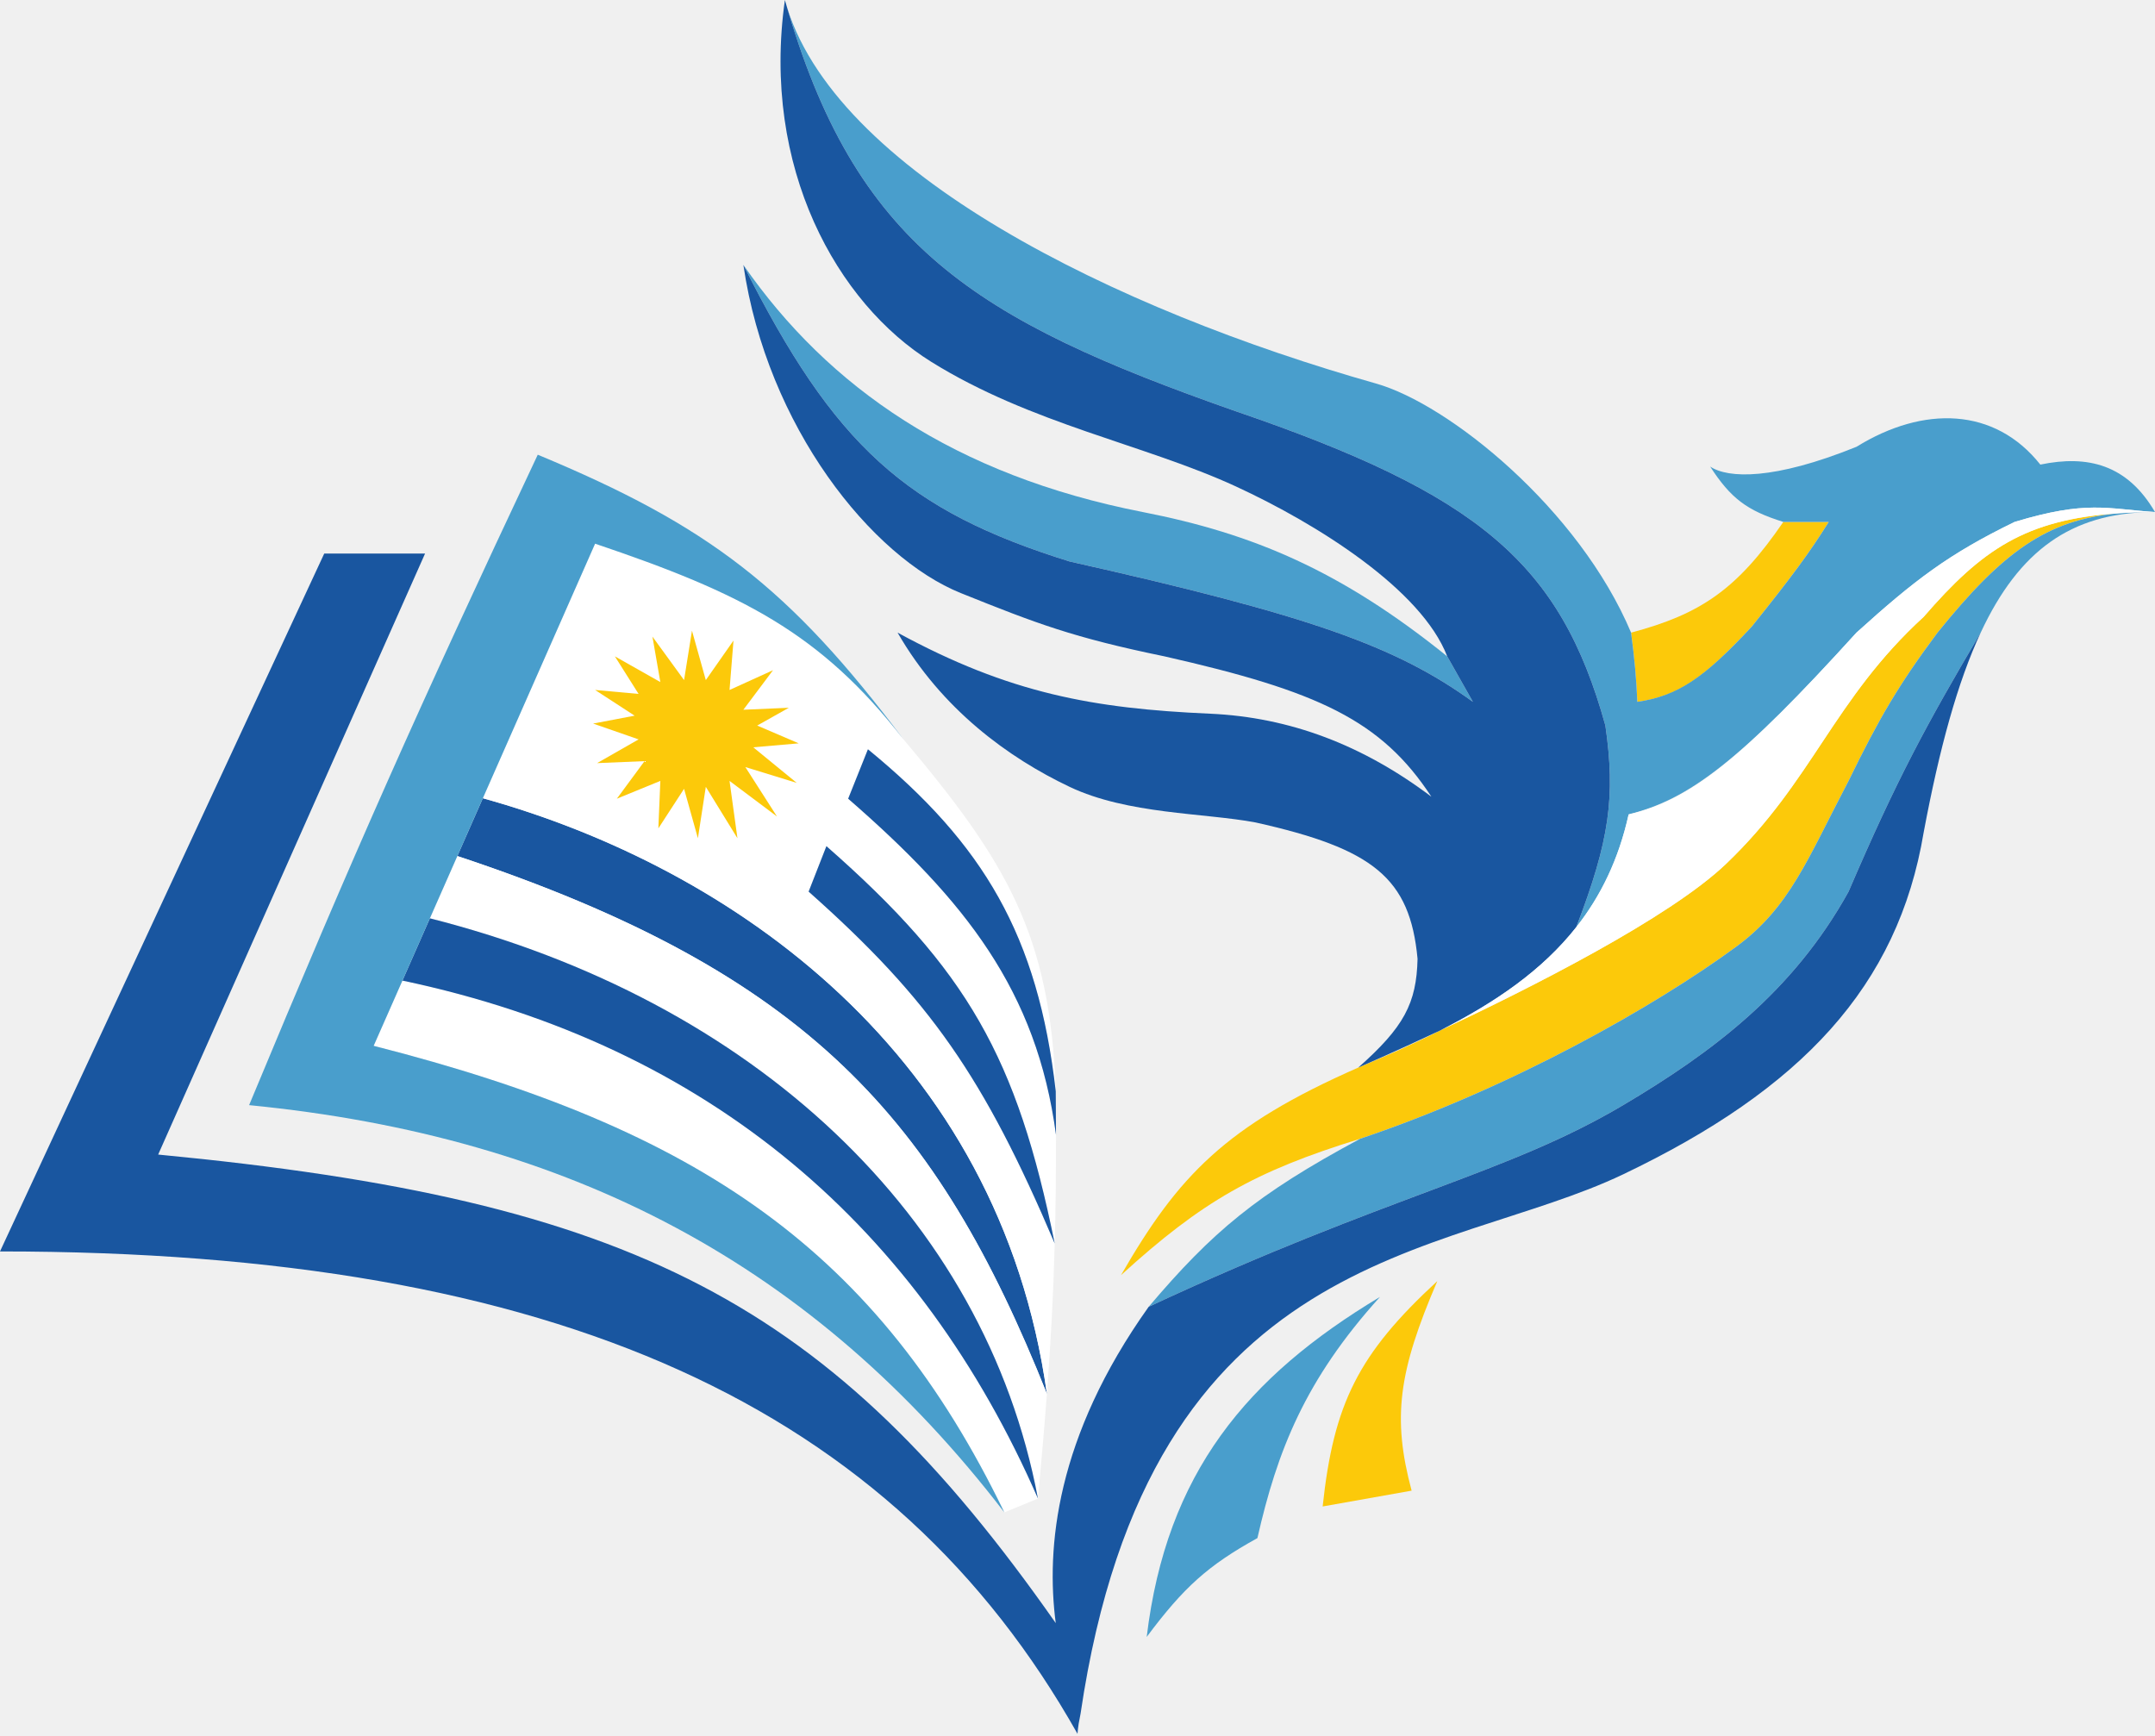
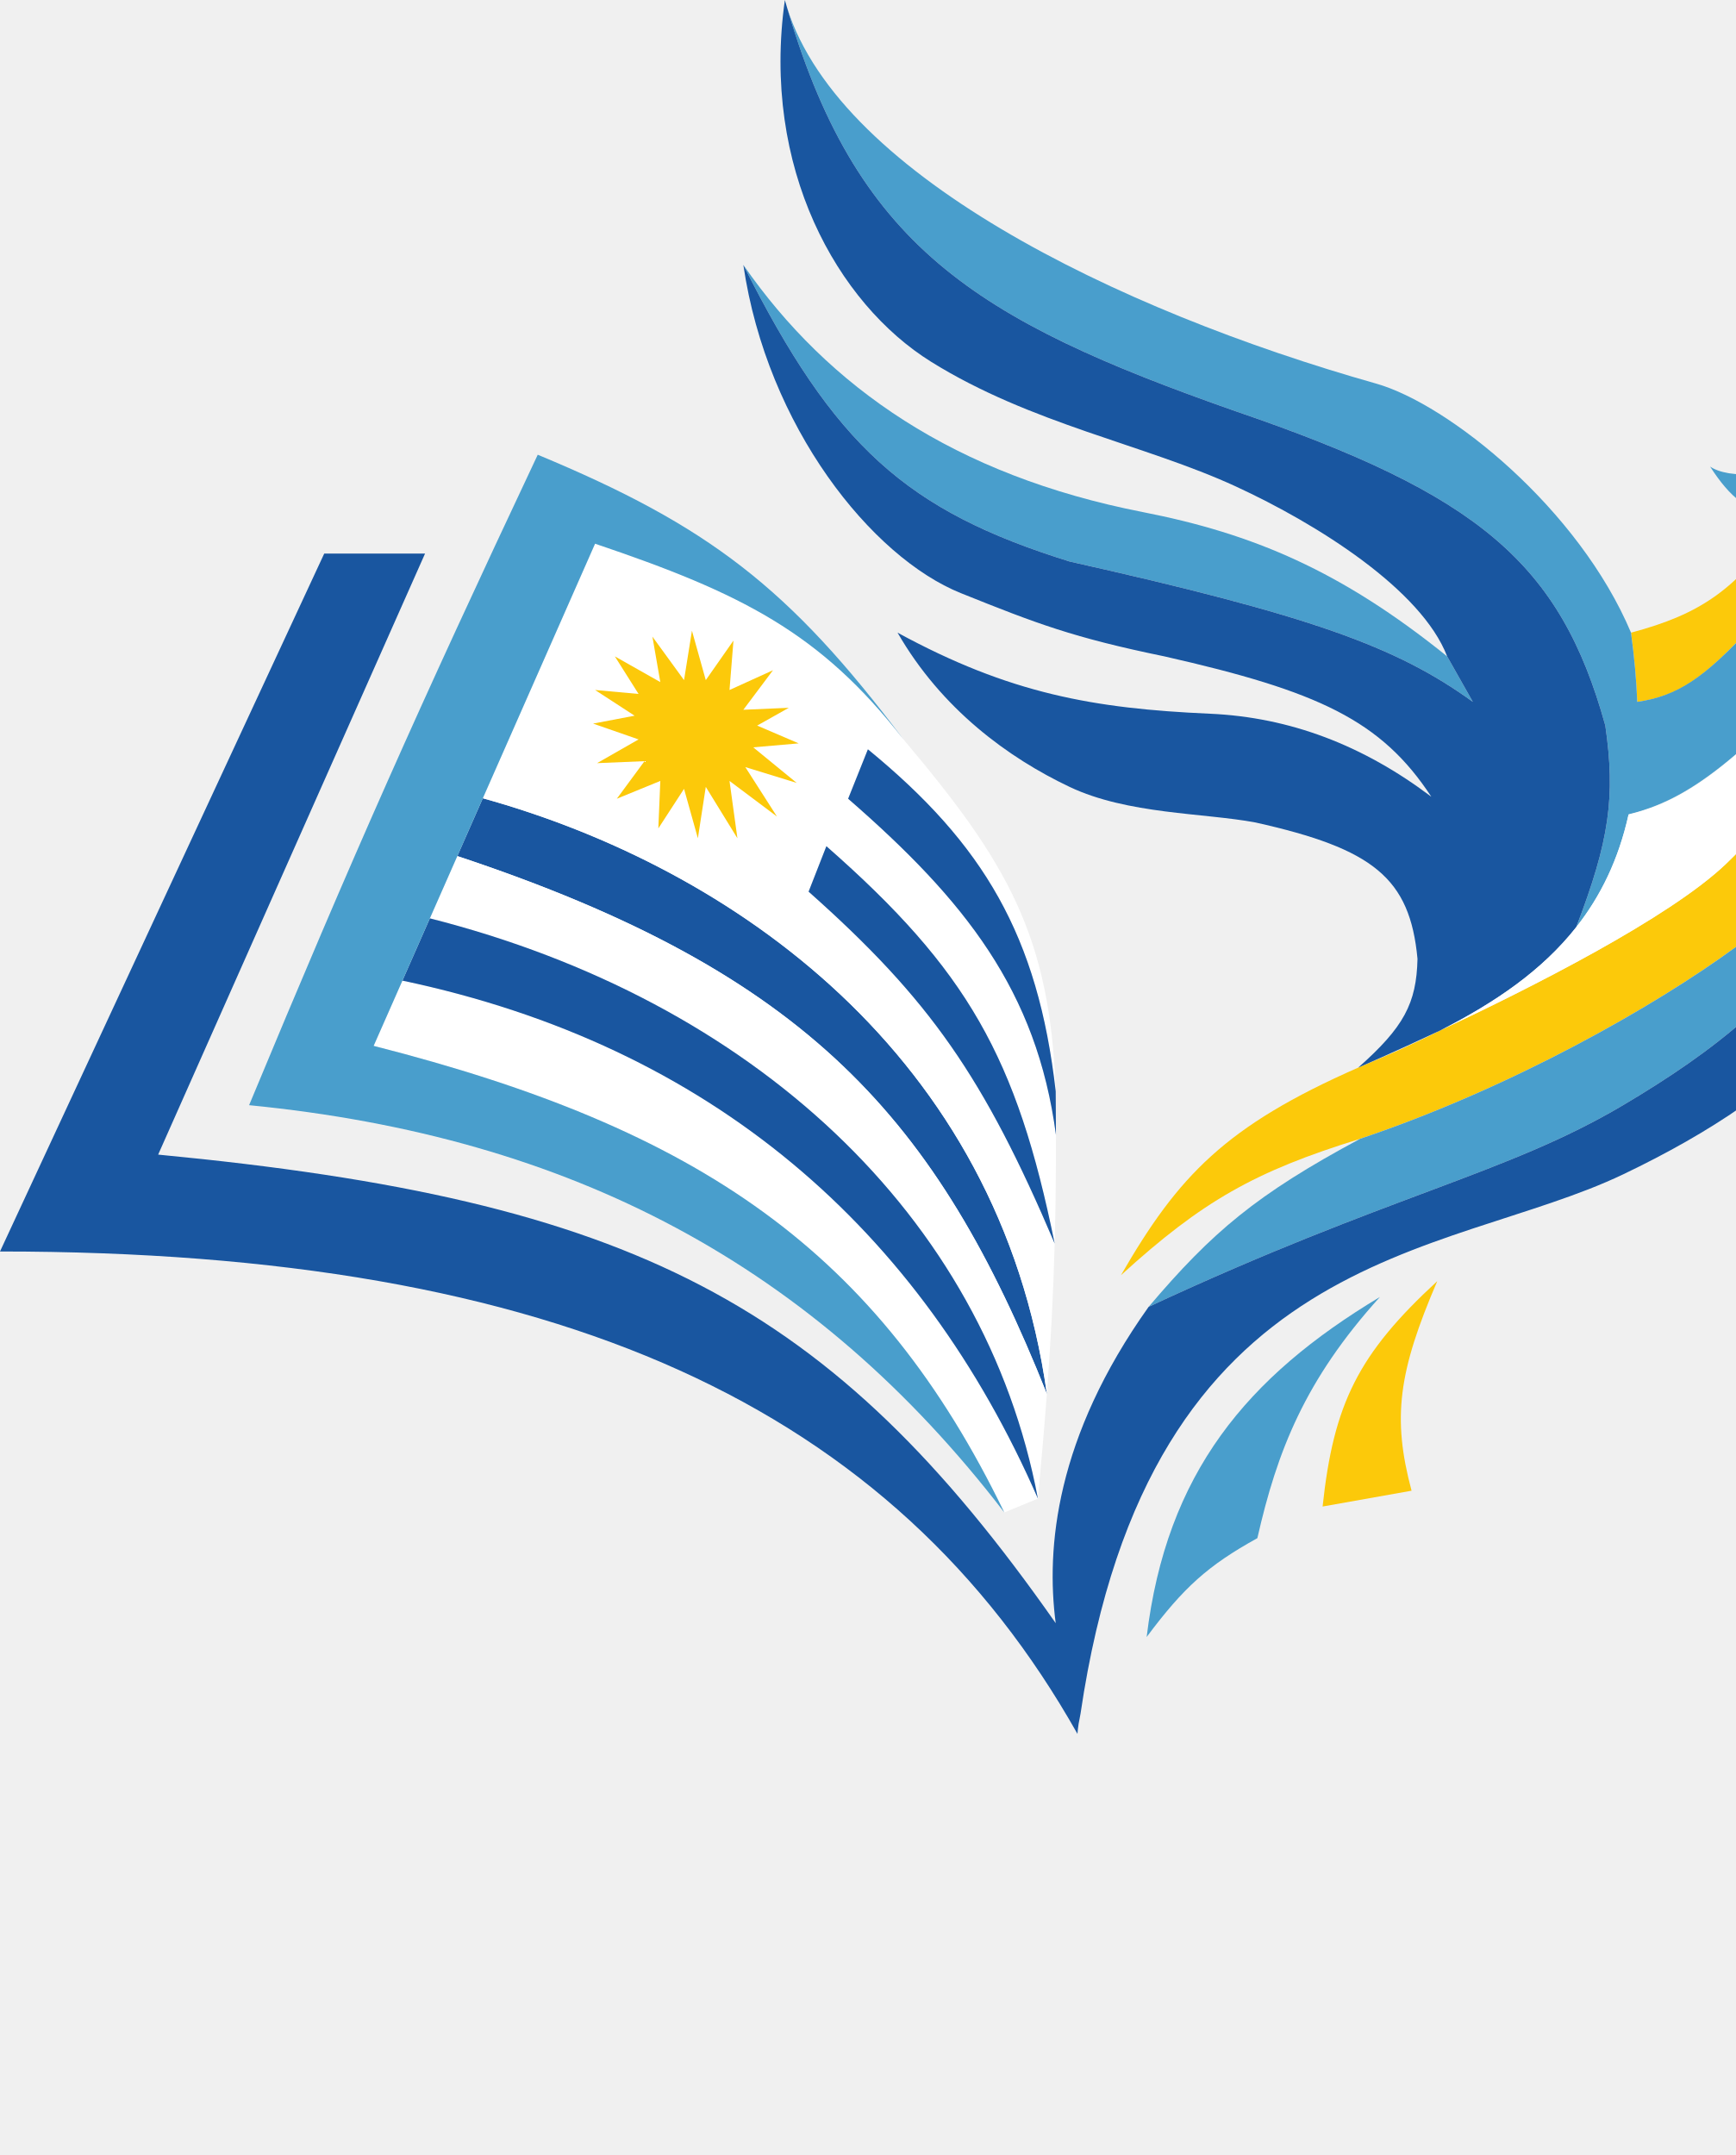
- <svg xmlns="http://www.w3.org/2000/svg" width="545" height="439" viewBox="0 0 545 439" fill="none">
-   <path d="M115.665,216.5L122.112,201.88C185.112,219.38 252.707,266.54 264.762,352.5C237,283 204.5,246 115.665,216.5Z" style="fill:rgb(25,86,160);" />
-   <path d="M267,276C265.657,236.548 254.615,217.957 228.5,187C207.5,160 187.5,150 150.5,137.5L122.112,201.88C185.112,219.38 252.707,266.54 264.762,352.5C265.744,339.446 266.393,327.491 266.743,314.5C248.835,272.461 235.308,252.864 204.5,225.5L209,214C244.657,245.305 257.177,267.384 266.743,314.5C266.974,305.979 267.076,297.013 267.06,287C262.192,250.5 244.067,227.733 214.5,202L219.5,189.5C248.787,213.5 262.518,236.658 267,276Z" style="fill:white;" />
-   <path d="M254,382.5L262.5,379C232.799,311 180,264.5 101.776,248L94.5,264.5C177,285.5 222,316.5 254,382.5Z" style="fill:white;fill-rule:nonzero;" />
-   <path d="M262.5,379C263.393,369.376 264.144,360.72 264.762,352.5C237,283 204.5,246 115.665,216.5L108.72,232.25C190.5,253 249,307.5 262.5,379Z" style="fill:white;fill-rule:nonzero;" />
-   <path d="M108.72,232.25L101.776,248C180,264.5 232.799,311 262.5,379C249,307.5 190.5,253 108.72,232.25Z" style="fill:rgb(25,86,160);fill-rule:nonzero;" />
-   <path d="M266.743,314.5C257.177,267.384 244.657,245.305 209,214L204.5,225.5C235.308,252.864 248.835,272.461 266.743,314.5Z" style="fill:rgb(25,86,160);fill-rule:nonzero;" />
-   <path d="M267.06,287C267.054,283.472 267.034,279.814 267,276C262.518,236.658 248.787,213.5 219.5,189.5L214.5,202C244.067,227.733 262.192,250.5 267.06,287Z" style="fill:rgb(25,86,160);fill-rule:nonzero;" />
-   <path d="M334.5,381L357,377C352.061,358.552 353.658,346.896 363.5,324C343.533,342.412 337.28,354.935 334.5,381Z" style="fill:rgb(252,201,10);fill-rule:nonzero;" />
-   <path d="M343.5,270C309.938,284.76 298.002,297.337 283.5,322.5C304.049,303.784 317.306,296.251 344,288C382.2,275.151 418.417,254.583 439,239.5C452.647,229.5 457.014,217.469 467.5,197.5C475.235,181.643 480.078,173.335 490,160C506.459,139.603 517.605,131.467 535.728,129.817C512.196,131.4 501.238,138.993 486.5,156C463.64,176.936 458.5,197.5 436.5,218.5C422.166,232.182 387.031,249.898 364.286,260.582C357.8,263.876 350.839,266.955 343.5,270Z" style="fill:rgb(252,201,10);fill-rule:nonzero;" />
-   <path d="M451,132C439.319,149.075 430.097,155.312 412.5,160C413.348,166.21 413.869,172.032 414.082,177.5C424.594,176.035 430.985,171.415 443,158.5C453.101,145.911 457.461,140.026 462.5,132L451,132Z" style="fill:rgb(252,201,10);fill-rule:nonzero;" />
-   <path d="M228.5,187C199.616,148.614 179.264,132.984 136,115C105.581,179.57 89.565,215.593 63,279.5C144.5,287.5 206,320 254,382.5C222,316.5 177,285.5 94.5,264.5L101.776,248L108.72,232.25L115.665,216.5L122.112,201.88L150.5,137.5C187.5,150 207.5,160 228.5,187Z" style="fill:rgb(73,158,204);fill-rule:nonzero;" />
-   <path d="M290,414C299.347,401.468 305.464,395.931 318,389C323,367 330,349 349,328C315.342,348.199 295,372.5 290,414Z" style="fill:rgb(73,158,204);fill-rule:nonzero;" />
-   <path d="M344,288C317.696,302.092 306.513,311.643 290.5,330.5C351.222,302.184 381,297 410.5,279.5C433.01,266.147 453.424,250.91 467.5,225.5C479.701,197.071 487.182,183.279 500.916,160C510.682,139.064 523.914,129.88 543.745,129.512C540.915,129.547 538.249,129.648 535.728,129.817C517.605,131.467 506.459,139.603 490,160C480.078,173.335 475.235,181.643 467.5,197.5C457.014,217.469 452.647,229.5 439,239.5C418.417,254.583 382.2,275.151 344,288Z" style="fill:rgb(73,158,204);fill-rule:nonzero;" />
-   <path d="M545,129.5C538,117.5 528,115 516,117.5C504.5,103 486.5,102.5 469.5,113C448.5,121.5 437,121 432.5,118C437.714,126.031 441.756,129.108 451,132L462.5,132C457.461,140.026 453.101,145.911 443,158.5C430.985,171.415 424.338,176.072 413.826,177.537C414.246,188.33 413.318,197.744 411.475,206.037C427.206,202.344 440.238,192.228 469.5,160C484.138,146.78 492.689,140.169 509.5,132C527.782,126.471 532.864,128.696 545,129.5Z" style="fill:rgb(73,158,204);fill-rule:nonzero;" />
-   <path d="M412.5,160C399.308,128.693 366.421,102.21 348,97C282.666,78.522 210.222,43.444 198.5,0C216.224,62.233 246.4,80.797 312.5,104C373.92,125.015 394.598,142.339 406,183.5C408.581,201.423 407.07,212.552 398.629,234.5C404.809,226.669 409.345,217.392 411.878,206C413.721,197.707 414.502,188.293 414.082,177.5C413.869,172.032 413.348,166.21 412.5,160Z" style="fill:rgb(73,158,204);fill-rule:nonzero;" />
-   <path d="M366,166C339.098,144.307 316.875,134.959 289,129.5C241.528,120.202 209.5,98 188,67C211.035,112.789 229.15,129.125 270.5,142C331.415,155.668 353.059,163.447 372.5,177.5L366,166Z" style="fill:rgb(73,158,204);fill-rule:nonzero;" />
-   <path d="M198.5,0C192.5,42.5 211.772,76.728 235.5,91.5C260.766,107.23 289.493,112.399 312.5,123C333.28,132.575 359.531,149.147 366,166L372.5,177.5C353.059,163.447 331.415,155.668 270.5,142C229.15,129.125 211.035,112.789 188,67C194,108 220.515,140.959 243,150C262.227,157.731 271.448,161.255 294.5,166C333.474,174.826 349.325,182.171 362,201.5C344.757,188.482 326.267,181.397 306,180.5C276.65,179.2 255.328,175.437 227,160C238.135,179.369 255.076,191.679 270.5,199C285.187,205.971 304.472,205.555 317.5,208C347.281,214.643 356.595,222.029 358.5,242.5C358.237,253.745 355.062,259.776 343.5,270C343.5,270 352.121,266.297 364.286,260.582C378.264,253.484 390.035,245.39 398.629,234.5C407.07,212.552 408.581,201.423 406,183.5C394.598,142.339 373.92,125.015 312.5,104C246.4,80.797 216.224,62.233 198.5,0Z" style="fill:rgb(25,86,160);fill-rule:nonzero;" />
-   <path d="M272.5,438.5C272.562,437.662 272.661,436.807 272.794,435.937C272.924,435.092 273.152,434.244 273.283,433.359C290.794,314.626 365.393,318.548 410.5,297C455.52,275.493 480,249.5 486.5,210.5C490.518,189.089 495.103,172.463 500.916,160C487.182,183.279 479.701,197.071 467.5,225.5C453.424,250.91 433.01,266.147 410.5,279.5C381,297 351.222,302.184 290.5,330.5C267,363.5 264.5,391.5 267,410.5C210.149,329.353 160.365,303.517 40,292L107.5,140L82,140L0,316.5C141.5,316.5 226,356 272.5,438.5Z" style="fill:rgb(25,86,160);fill-rule:nonzero;" />
-   <path d="M436.5,218.5C458.5,197.5 463.64,176.936 486.5,156C501.238,138.993 512.196,131.4 535.728,129.817C538.624,129.554 541.698,129.456 545,129.5C532.864,128.696 527.782,126.471 509.5,132C492.689,140.169 484.138,146.78 469.5,160C440.238,192.228 427.609,202.307 411.878,206C409.345,217.392 404.809,226.669 398.629,234.5C390.035,245.39 378.264,253.484 364.286,260.582C387.031,249.898 422.166,232.182 436.5,218.5Z" style="fill:white;fill-rule:nonzero;" />
-   <path d="M184.5,174.5L195.5,169.5L188,179.5L199.5,179L191.5,183.5L202,188L190.5,189L201.5,198L188.5,194L196.5,206.5L184.5,197.5L186.5,212L178.5,199L176.5,212L173,199.5L166.5,209.5L167,197.5L156,202L163,192.5L151,193L161.5,187L150,183L160.5,181L150.5,174.5L161.5,175.5L155.5,166L167,172.5L165,161L173,172L175,159.5L178.5,172L185.5,162L184.5,174.5Z" style="fill:rgb(252,201,10);fill-rule:nonzero;" />
+ <svg xmlns="http://www.w3.org/2000/svg" width="439" height="545" viewBox="0 0 439 545">
+   <path fill-rule="nonzero" fill="rgb(9.804%, 33.725%, 62.745%)" fill-opacity="1" d="M 115.664 216.5 L 122.113 201.879 C 185.113 219.379 252.707 266.539 264.762 352.5 C 237 283 204.5 246 115.664 216.5 Z M 115.664 216.5 " />
+   <path fill-rule="nonzero" fill="rgb(100%, 100%, 100%)" fill-opacity="1" d="M 267 276 C 265.656 236.547 254.613 217.957 228.5 187 C 207.5 160 187.5 150 150.5 137.5 L 122.113 201.879 C 185.113 219.379 252.707 266.539 264.762 352.5 C 265.742 339.445 266.395 327.492 266.742 314.5 C 248.836 272.461 235.309 252.863 204.5 225.5 L 209 214 C 244.656 245.305 257.176 267.383 266.742 314.5 C 266.973 305.98 267.074 297.012 267.059 287 C 262.191 250.5 244.066 227.734 214.5 202 L 219.5 189.5 C 248.785 213.5 262.52 236.656 267 276 Z M 267 276 " />
+   <path fill-rule="nonzero" fill="rgb(100%, 100%, 100%)" fill-opacity="1" d="M 254 382.5 L 262.5 379 C 232.801 311 180 264.5 101.777 248 L 94.5 264.5 C 177 285.5 222 316.5 254 382.5 Z M 254 382.5 " />
+   <path fill-rule="nonzero" fill="rgb(100%, 100%, 100%)" fill-opacity="1" d="M 262.5 379 C 263.395 369.375 264.145 360.719 264.762 352.5 C 237 283 204.5 246 115.664 216.5 L 108.719 232.25 C 190.5 253 249 307.5 262.5 379 Z M 262.5 379 " />
+   <path fill-rule="nonzero" fill="rgb(9.804%, 33.725%, 62.745%)" fill-opacity="1" d="M 108.719 232.25 L 101.777 248 C 180 264.5 232.801 311 262.5 379 C 249 307.5 190.5 253 108.719 232.25 Z M 108.719 232.25 " />
+   <path fill-rule="nonzero" fill="rgb(9.804%, 33.725%, 62.745%)" fill-opacity="1" d="M 266.742 314.5 C 257.176 267.383 244.656 245.305 209 214 L 204.5 225.5 C 235.309 252.863 248.836 272.461 266.742 314.5 Z M 266.742 314.5 " />
+   <path fill-rule="nonzero" fill="rgb(9.804%, 33.725%, 62.745%)" fill-opacity="1" d="M 267.059 287 C 267.055 283.473 267.035 279.812 267 276 C 262.52 236.656 248.785 213.5 219.5 189.5 L 214.5 202 C 244.066 227.734 262.191 250.5 267.059 287 Z M 267.059 287 " />
+   <path fill-rule="nonzero" fill="rgb(98.824%, 78.824%, 3.922%)" fill-opacity="1" d="M 334.5 381 L 357 377 C 352.062 358.551 353.656 346.895 363.5 324 C 343.531 342.41 337.281 354.934 334.5 381 Z M 334.5 381 " />
+   <path fill-rule="nonzero" fill="rgb(98.824%, 78.824%, 3.922%)" fill-opacity="1" d="M 343.5 270 C 309.938 284.762 298.004 297.336 283.5 322.5 C 304.051 303.785 317.305 296.25 344 288 C 382.199 275.152 418.418 254.582 439 239.5 C 452.648 229.5 457.016 217.469 467.5 197.5 C 475.234 181.645 480.078 173.336 490 160 C 506.461 139.602 517.605 131.469 535.727 129.816 C 512.195 131.398 501.238 138.992 486.5 156 C 463.641 176.938 458.5 197.5 436.5 218.5 C 422.164 232.184 387.031 249.898 364.285 260.582 C 357.801 263.875 350.84 266.953 343.5 270 Z M 343.5 270 " />
+   <path fill-rule="nonzero" fill="rgb(98.824%, 78.824%, 3.922%)" fill-opacity="1" d="M 451 132 C 439.32 149.074 430.098 155.312 412.5 160 C 413.348 166.211 413.867 172.031 414.082 177.5 C 424.594 176.035 430.984 171.414 443 158.5 C 453.102 145.91 457.461 140.027 462.5 132 Z M 451 132 " />
+   <path fill-rule="nonzero" fill="rgb(28.627%, 61.961%, 80%)" fill-opacity="1" d="M 228.5 187 C 199.617 148.613 179.266 132.984 136 115 C 105.582 179.57 89.566 215.594 63 279.5 C 144.5 287.5 206 320 254 382.5 C 222 316.5 177 285.5 94.5 264.5 L 101.777 248 L 108.719 232.25 L 115.664 216.5 L 122.113 201.879 L 150.5 137.5 C 187.5 150 207.5 160 228.5 187 Z M 228.5 187 " />
+   <path fill-rule="nonzero" fill="rgb(28.627%, 61.961%, 80%)" fill-opacity="1" d="M 290 414 C 299.348 401.469 305.465 395.93 318 389 C 323 367 330 349 349 328 C 315.344 348.199 295 372.5 290 414 Z M 290 414 " />
+   <path fill-rule="nonzero" fill="rgb(28.627%, 61.961%, 80%)" fill-opacity="1" d="M 344 288 C 317.695 302.094 306.512 311.645 290.5 330.5 C 351.223 302.184 381 297 410.5 279.5 C 433.012 266.148 453.426 250.91 467.5 225.5 C 479.699 197.07 487.184 183.277 500.914 160 C 510.684 139.062 523.914 129.879 543.746 129.512 C 540.914 129.547 538.25 129.648 535.727 129.816 C 517.605 131.469 506.461 139.602 490 160 C 480.078 173.336 475.234 181.645 467.5 197.5 C 457.016 217.469 452.648 229.5 439 239.5 C 418.418 254.582 382.199 275.152 344 288 Z M 344 288 " />
+   <path fill-rule="nonzero" fill="rgb(28.627%, 61.961%, 80%)" fill-opacity="1" d="M 545 129.5 C 538 117.5 528 115 516 117.5 C 504.5 103 486.5 102.5 469.5 113 C 448.5 121.5 437 121 432.5 118 C 437.715 126.031 441.758 129.109 451 132 L 462.5 132 C 457.461 140.027 453.102 145.91 443 158.5 C 430.984 171.414 424.34 176.07 413.824 177.535 C 414.246 188.328 413.316 197.742 411.477 206.035 C 427.207 202.344 440.238 192.227 469.5 160 C 484.137 146.781 492.688 140.168 509.5 132 C 527.781 126.473 532.863 128.695 545 129.5 Z M 545 129.5 " />
+   <path fill-rule="nonzero" fill="rgb(28.627%, 61.961%, 80%)" fill-opacity="1" d="M 412.5 160 C 399.309 128.691 366.422 102.211 348 97 C 282.664 78.523 210.223 43.445 198.5 0 C 216.223 62.234 246.398 80.797 312.5 104 C 373.922 125.016 394.598 142.34 406 183.5 C 408.582 201.422 407.07 212.551 398.629 234.5 C 404.809 226.668 409.344 217.391 411.879 206 C 413.723 197.707 414.504 188.293 414.082 177.5 C 413.867 172.031 413.348 166.211 412.5 160 Z M 412.5 160 " />
+   <path fill-rule="nonzero" fill="rgb(28.627%, 61.961%, 80%)" fill-opacity="1" d="M 366 166 C 339.098 144.309 316.875 134.961 289 129.5 C 241.527 120.203 209.5 98 188 67 C 211.035 112.789 229.148 129.125 270.5 142 C 331.414 155.668 353.059 163.445 372.5 177.5 Z M 366 166 " />
+   <path fill-rule="nonzero" fill="rgb(9.804%, 33.725%, 62.745%)" fill-opacity="1" d="M 198.5 0 C 192.5 42.5 211.773 76.727 235.5 91.5 C 260.766 107.23 289.492 112.398 312.5 123 C 333.281 132.574 359.531 149.148 366 166 L 372.5 177.5 C 353.059 163.445 331.414 155.668 270.5 142 C 229.148 129.125 211.035 112.789 188 67 C 194 108 220.516 140.961 243 150 C 262.227 157.73 271.449 161.254 294.5 166 C 333.473 174.824 349.324 182.172 362 201.5 C 344.758 188.48 326.266 181.398 306 180.5 C 276.648 179.199 255.328 175.438 227 160 C 238.137 179.367 255.074 191.68 270.5 199 C 285.188 205.973 304.473 205.555 317.5 208 C 347.281 214.645 356.594 222.027 358.5 242.5 C 358.238 253.746 355.062 259.777 343.5 270 C 343.5 270 352.121 266.297 364.285 260.582 C 378.266 253.484 390.035 245.391 398.629 234.5 C 407.07 212.551 408.582 201.422 406 183.5 C 394.598 142.34 373.922 125.016 312.5 104 C 246.398 80.797 216.223 62.234 198.5 0 Z M 198.5 0 " />
+   <path fill-rule="nonzero" fill="rgb(9.804%, 33.725%, 62.745%)" fill-opacity="1" d="M 272.5 438.5 C 272.562 437.66 272.66 436.809 272.793 435.938 C 272.926 435.094 273.152 434.242 273.281 433.359 C 290.793 314.625 365.395 318.547 410.5 297 C 455.52 275.492 480 249.5 486.5 210.5 C 490.52 189.09 495.102 172.465 500.914 160 C 487.184 183.277 479.699 197.07 467.5 225.5 C 453.426 250.91 433.012 266.148 410.5 279.5 C 381 297 351.223 302.184 290.5 330.5 C 267 363.5 264.5 391.5 267 410.5 C 210.148 329.352 160.363 303.516 40 292 L 107.5 140 L 82 140 L 0 316.5 C 141.5 316.5 226 356 272.5 438.5 Z M 272.5 438.5 " />
+   <path fill-rule="nonzero" fill="rgb(100%, 100%, 100%)" fill-opacity="1" d="M 436.5 218.5 C 458.5 197.5 463.641 176.938 486.5 156 C 501.238 138.992 512.195 131.398 535.727 129.816 C 538.625 129.555 541.699 129.457 545 129.5 C 532.863 128.695 527.781 126.473 509.5 132 C 492.688 140.168 484.137 146.781 469.5 160 C 440.238 192.227 427.609 202.309 411.879 206 C 409.344 217.391 404.809 226.668 398.629 234.5 C 390.035 245.391 378.266 253.484 364.285 260.582 C 387.031 249.898 422.164 232.184 436.5 218.5 Z M 436.5 218.5 " />
+   <path fill-rule="nonzero" fill="rgb(98.824%, 78.824%, 3.922%)" fill-opacity="1" d="M 184.5 174.5 L 195.5 169.5 L 188 179.5 L 199.5 179 L 191.5 183.5 L 202 188 L 190.5 189 L 201.5 198 L 188.5 194 L 196.5 206.5 L 184.5 197.5 L 186.5 212 L 178.5 199 L 176.5 212 L 173 199.5 L 166.5 209.5 L 167 197.5 L 156 202 L 163 192.5 L 151 193 L 161.5 187 L 150 183 L 160.5 181 L 150.5 174.5 L 161.5 175.5 L 155.5 166 L 167 172.5 L 165 161 L 173 172 L 175 159.5 L 178.5 172 L 185.5 162 Z M 184.5 174.5 " />
</svg>
